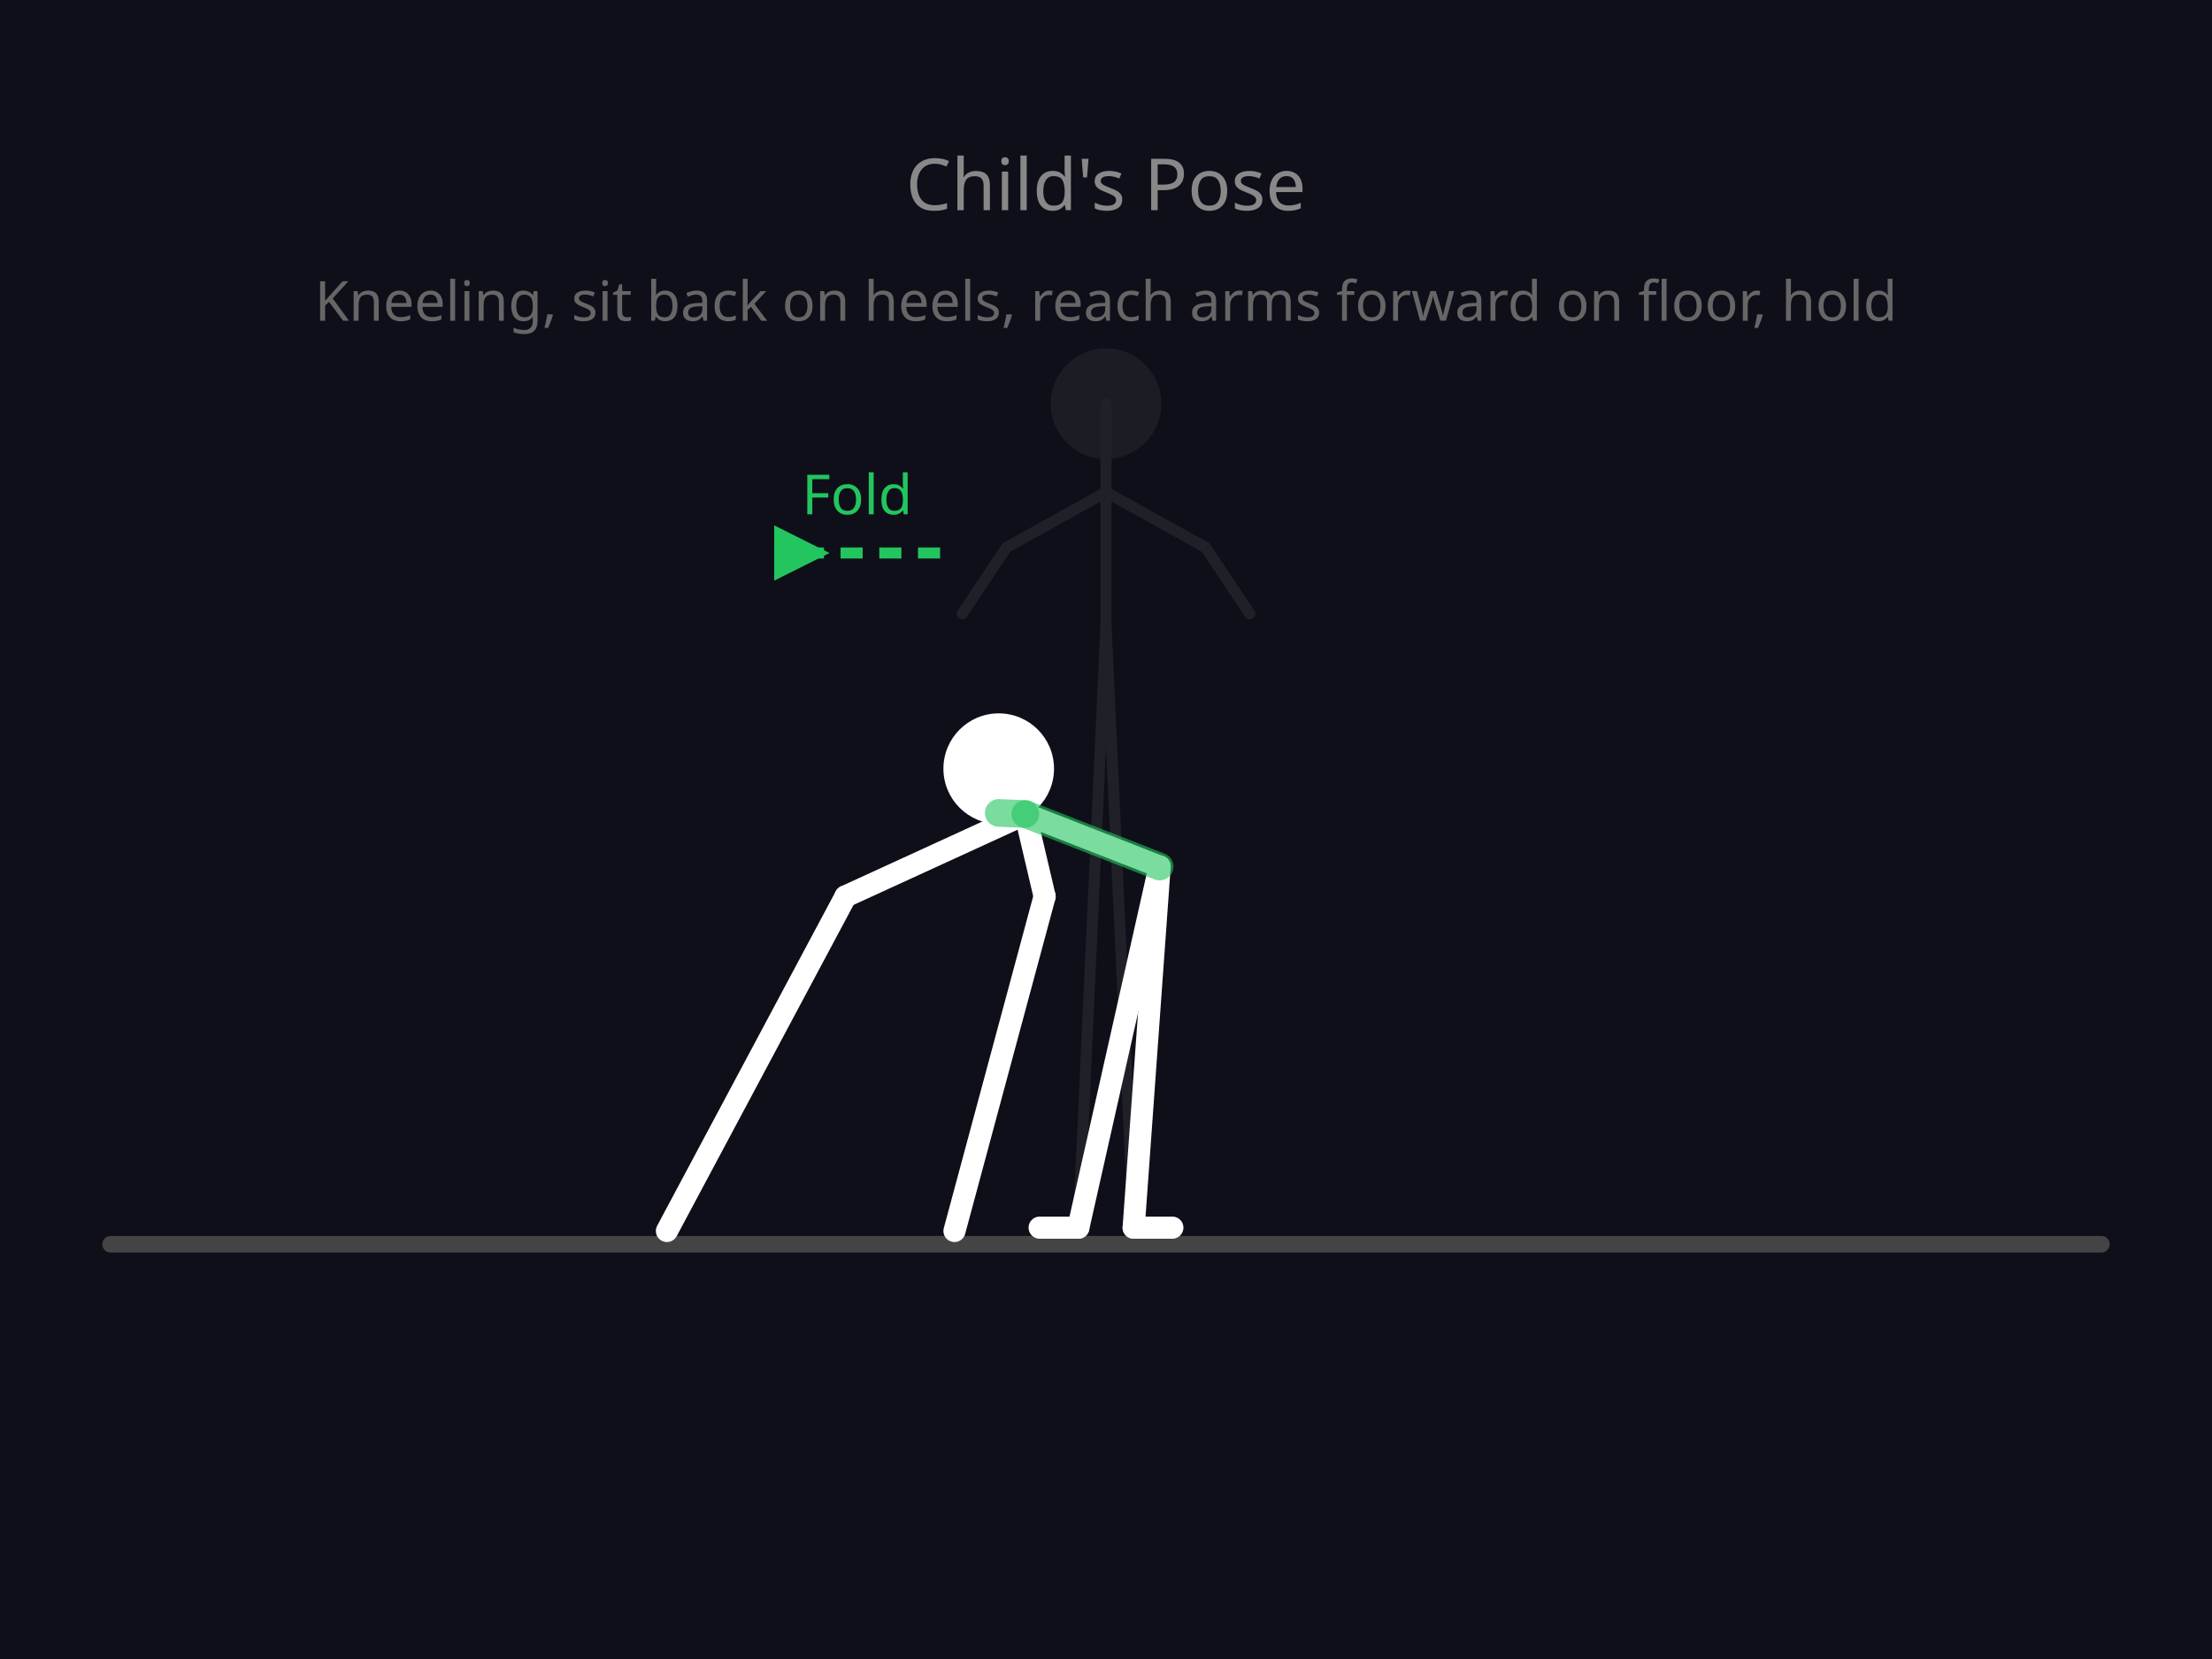
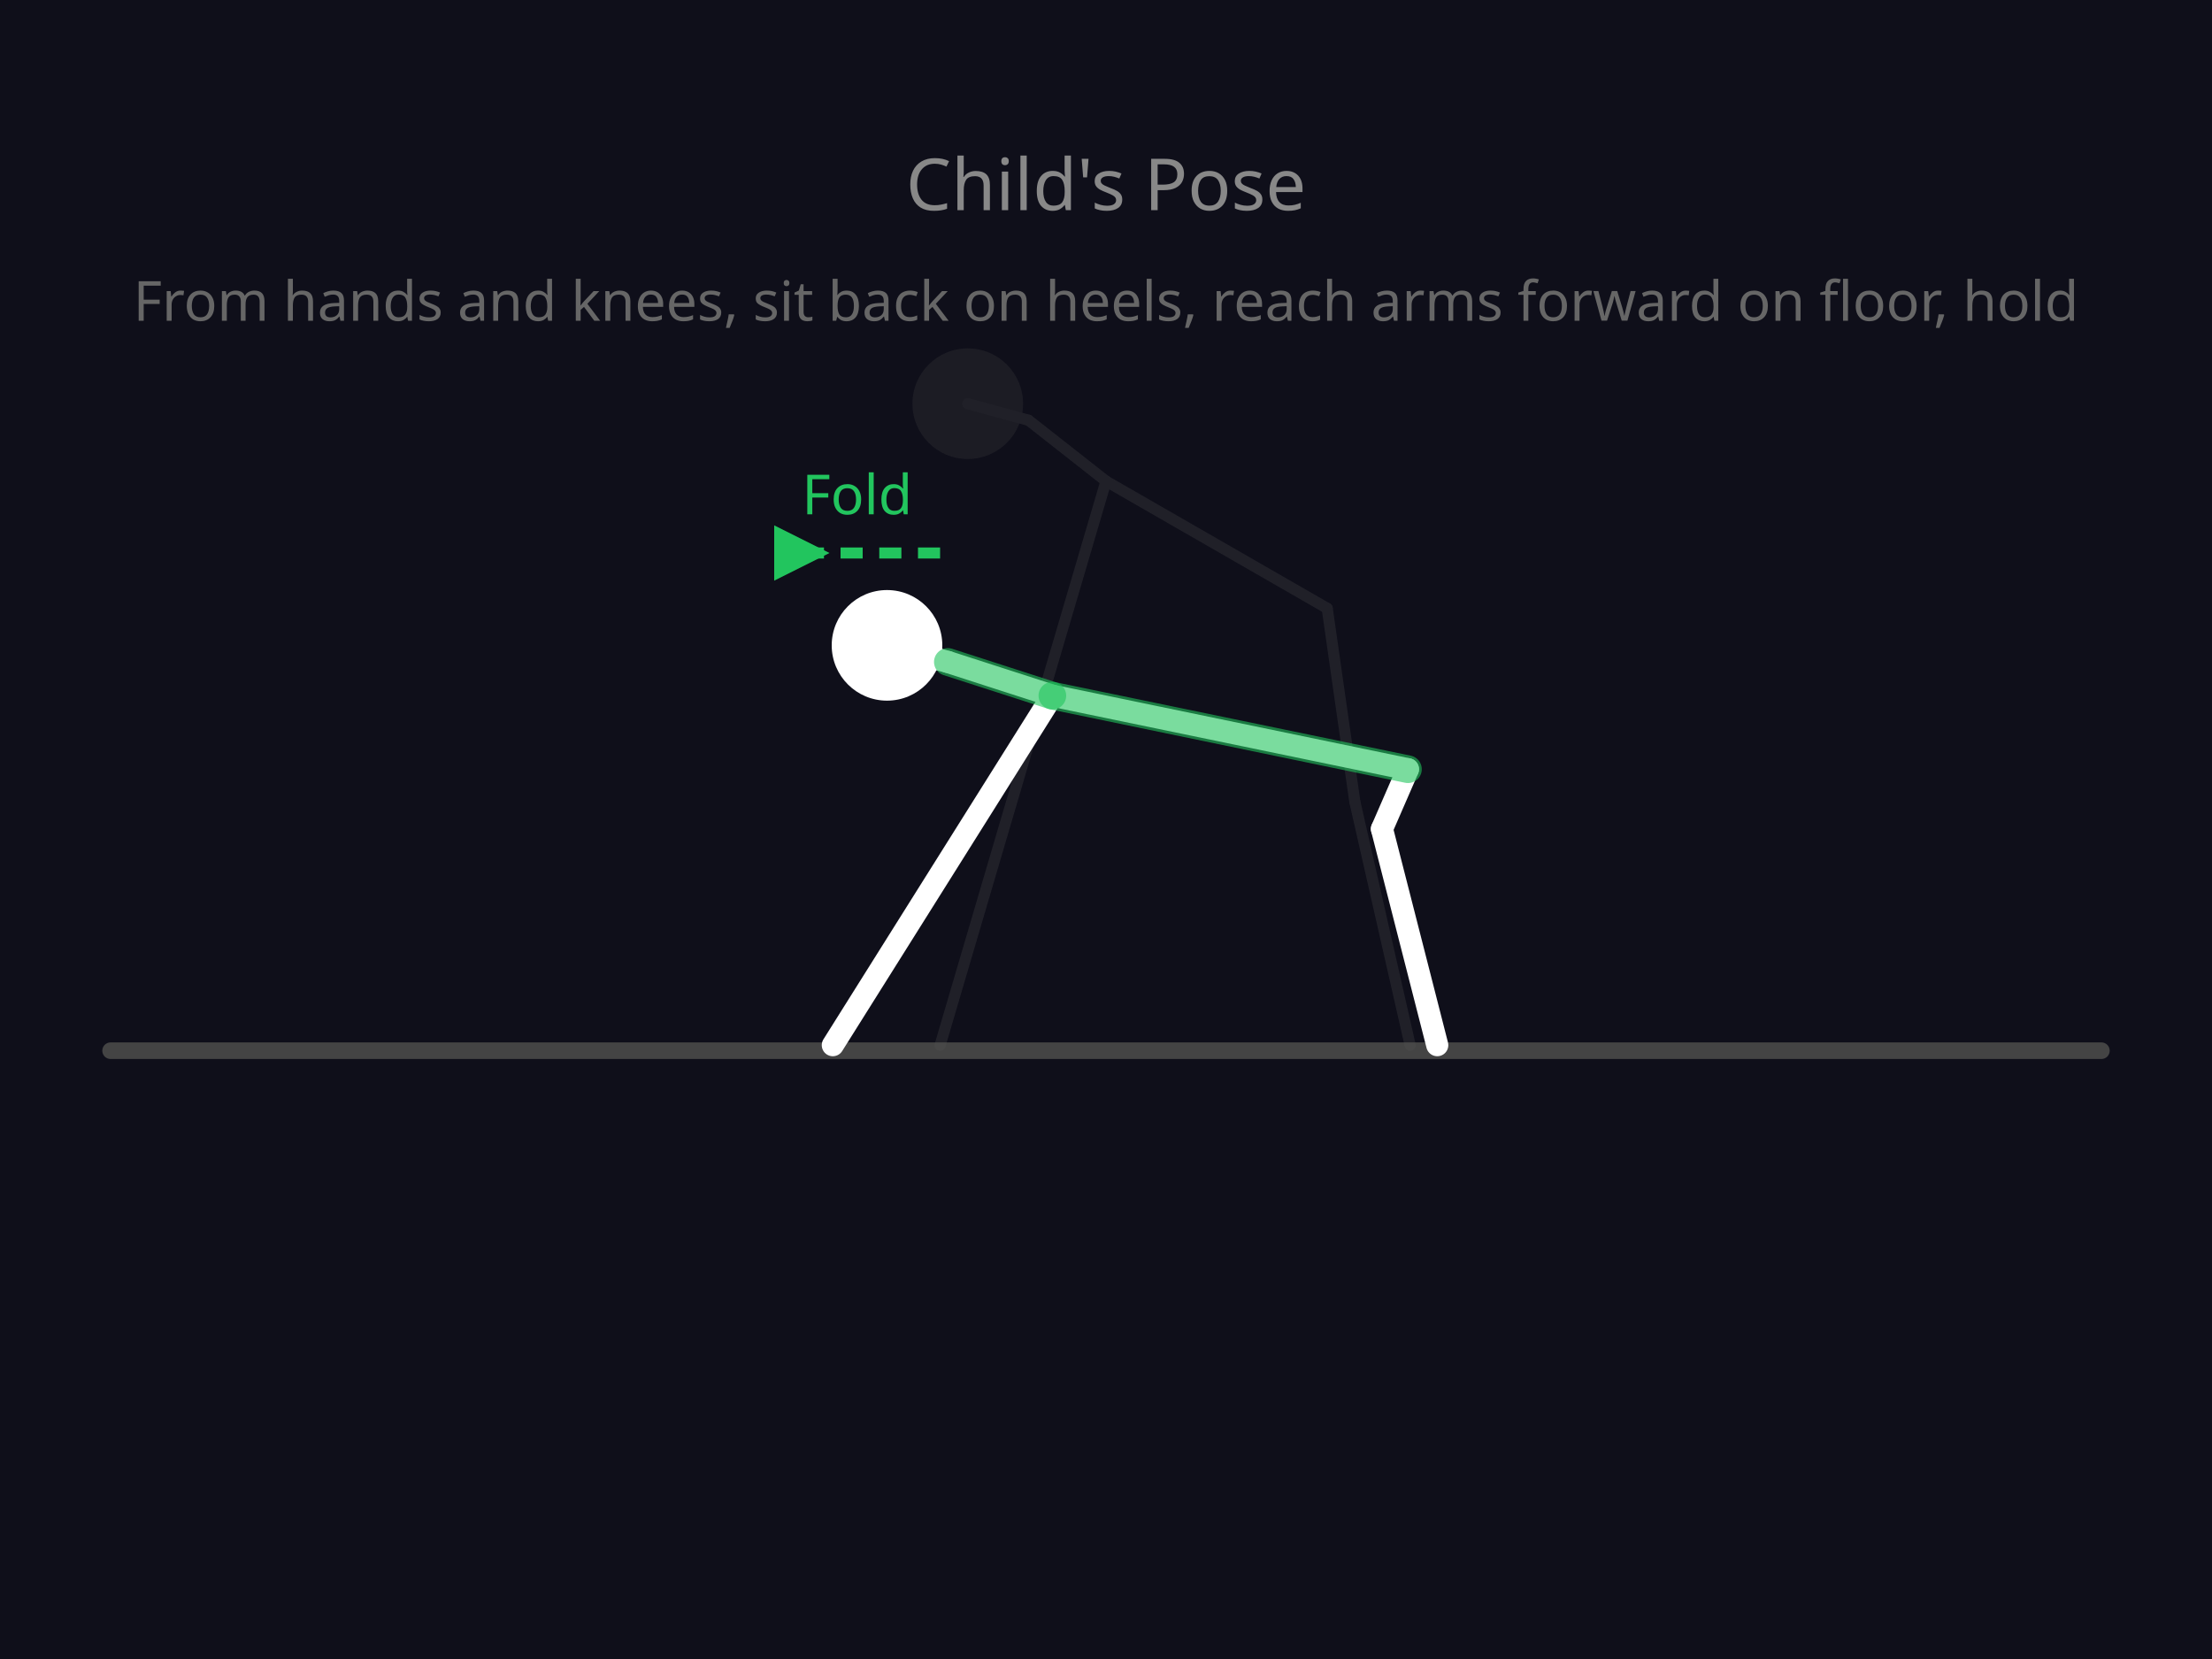
<svg xmlns="http://www.w3.org/2000/svg" viewBox="0 0 400 300">
  <rect width="400" height="300" fill="#0f0f1a" />
-   <line x1="20" y1="225" x2="380" y2="225" stroke="#444" stroke-width="3" stroke-linecap="round" />
+   <line x1="20" y1="190" x2="380" y2="190" stroke="#444" stroke-width="3" stroke-linecap="round" />
  <text x="200" y="38" fill="#888" font-size="13" font-family="sans-serif" text-anchor="middle">Child's Pose</text>
-   <text x="200" y="58" fill="#666" font-size="10" font-family="sans-serif" text-anchor="middle">Kneeling, sit back on heels, reach arms forward on floor, hold</text>
+   <text x="200" y="58" fill="#666" font-size="10" font-family="sans-serif" text-anchor="middle">From hands and knees, sit back on heels, reach arms forward on floor, hold</text>
  <g stroke="#555" stroke-width="2" fill="none" stroke-linecap="round" stroke-linejoin="round" opacity="0.25">
-     <circle cx="200" cy="73" r="10" fill="#444" stroke="none" />
-     <line x1="200" y1="73" x2="200" y2="81" />
-     <line x1="200" y1="81" x2="200" y2="89" />
-     <line x1="200" y1="89" x2="200" y2="113" />
-     <line x1="200" y1="89" x2="182" y2="99" />
-     <line x1="182" y1="99" x2="174" y2="111" />
-     <line x1="200" y1="89" x2="218" y2="99" />
-     <line x1="218" y1="99" x2="226" y2="111" />
-     <line x1="200" y1="113" x2="195" y2="222" />
-     <line x1="195" y1="222" x2="188" y2="222" />
-     <line x1="200" y1="113" x2="205" y2="222" />
-     <line x1="205" y1="222" x2="212" y2="222" />
+     <circle cx="175" cy="73" r="10" fill="#444" stroke="none" />
+     <line x1="175" y1="73" x2="186" y2="76" />
+     <line x1="186" y1="76" x2="200" y2="87" />
+     <line x1="200" y1="87" x2="240" y2="110" />
+     <line x1="200" y1="87" x2="170" y2="189" />
+     <line x1="240" y1="110" x2="245" y2="145" />
+     <line x1="245" y1="145" x2="255" y2="189" />
  </g>
  <g stroke="#FFF" stroke-width="4" fill="none" stroke-linecap="round" stroke-linejoin="round">
-     <circle cx="180.6" cy="139" r="10" fill="#FFF" stroke="none" />
-     <line x1="180.6" y1="139" x2="180.6" y2="147" />
-     <line x1="180.6" y1="147" x2="185.4" y2="147.2" />
-     <line x1="185.4" y1="147.2" x2="209.7" y2="156.7" />
-     <line x1="185.4" y1="147.2" x2="152.9" y2="162.1" />
-     <line x1="152.9" y1="162.1" x2="120.6" y2="222.6" />
-     <line x1="185.4" y1="147.2" x2="188.9" y2="162.1" />
-     <line x1="188.9" y1="162.1" x2="172.6" y2="222.6" />
-     <line x1="209.7" y1="156.7" x2="195" y2="222" />
-     <line x1="195" y1="222" x2="188" y2="222" />
-     <line x1="209.7" y1="156.7" x2="205" y2="222" />
-     <line x1="205" y1="222" x2="212" y2="222" />
-     <line x1="180.6" y1="147" x2="185.4" y2="147.2" stroke="#22C55E" stroke-width="5" opacity="0.6" />
-     <line x1="185.4" y1="147.2" x2="209.7" y2="156.7" stroke="#22C55E" stroke-width="5" opacity="0.6" />
+     <circle cx="160.4" cy="116.7" r="10" fill="#FFF" stroke="none" />
+     <line x1="160.4" y1="116.7" x2="171.4" y2="119.7" />
+     <line x1="171.4" y1="119.7" x2="190.3" y2="125.8" />
+     <line x1="190.3" y1="125.8" x2="254.6" y2="139.1" />
+     <line x1="190.3" y1="125.8" x2="150.6" y2="189" />
+     <line x1="254.6" y1="139.1" x2="249.9" y2="149.9" />
+     <line x1="249.9" y1="149.9" x2="259.9" y2="189" />
+     <line x1="171.4" y1="119.7" x2="190.3" y2="125.8" stroke="#22C55E" stroke-width="5" opacity="0.6" />
+     <line x1="190.3" y1="125.8" x2="254.6" y2="139.1" stroke="#22C55E" stroke-width="5" opacity="0.6" />
  </g>
  <line x1="170" y1="100" x2="140" y2="100" stroke="#22C55E" stroke-width="2" stroke-dasharray="4,3" />
  <polygon points="140,95 150,100 140,105" fill="#22C55E" />
  <text x="155" y="93" fill="#22C55E" font-size="10" text-anchor="middle" font-family="sans-serif">Fold</text>
</svg>
